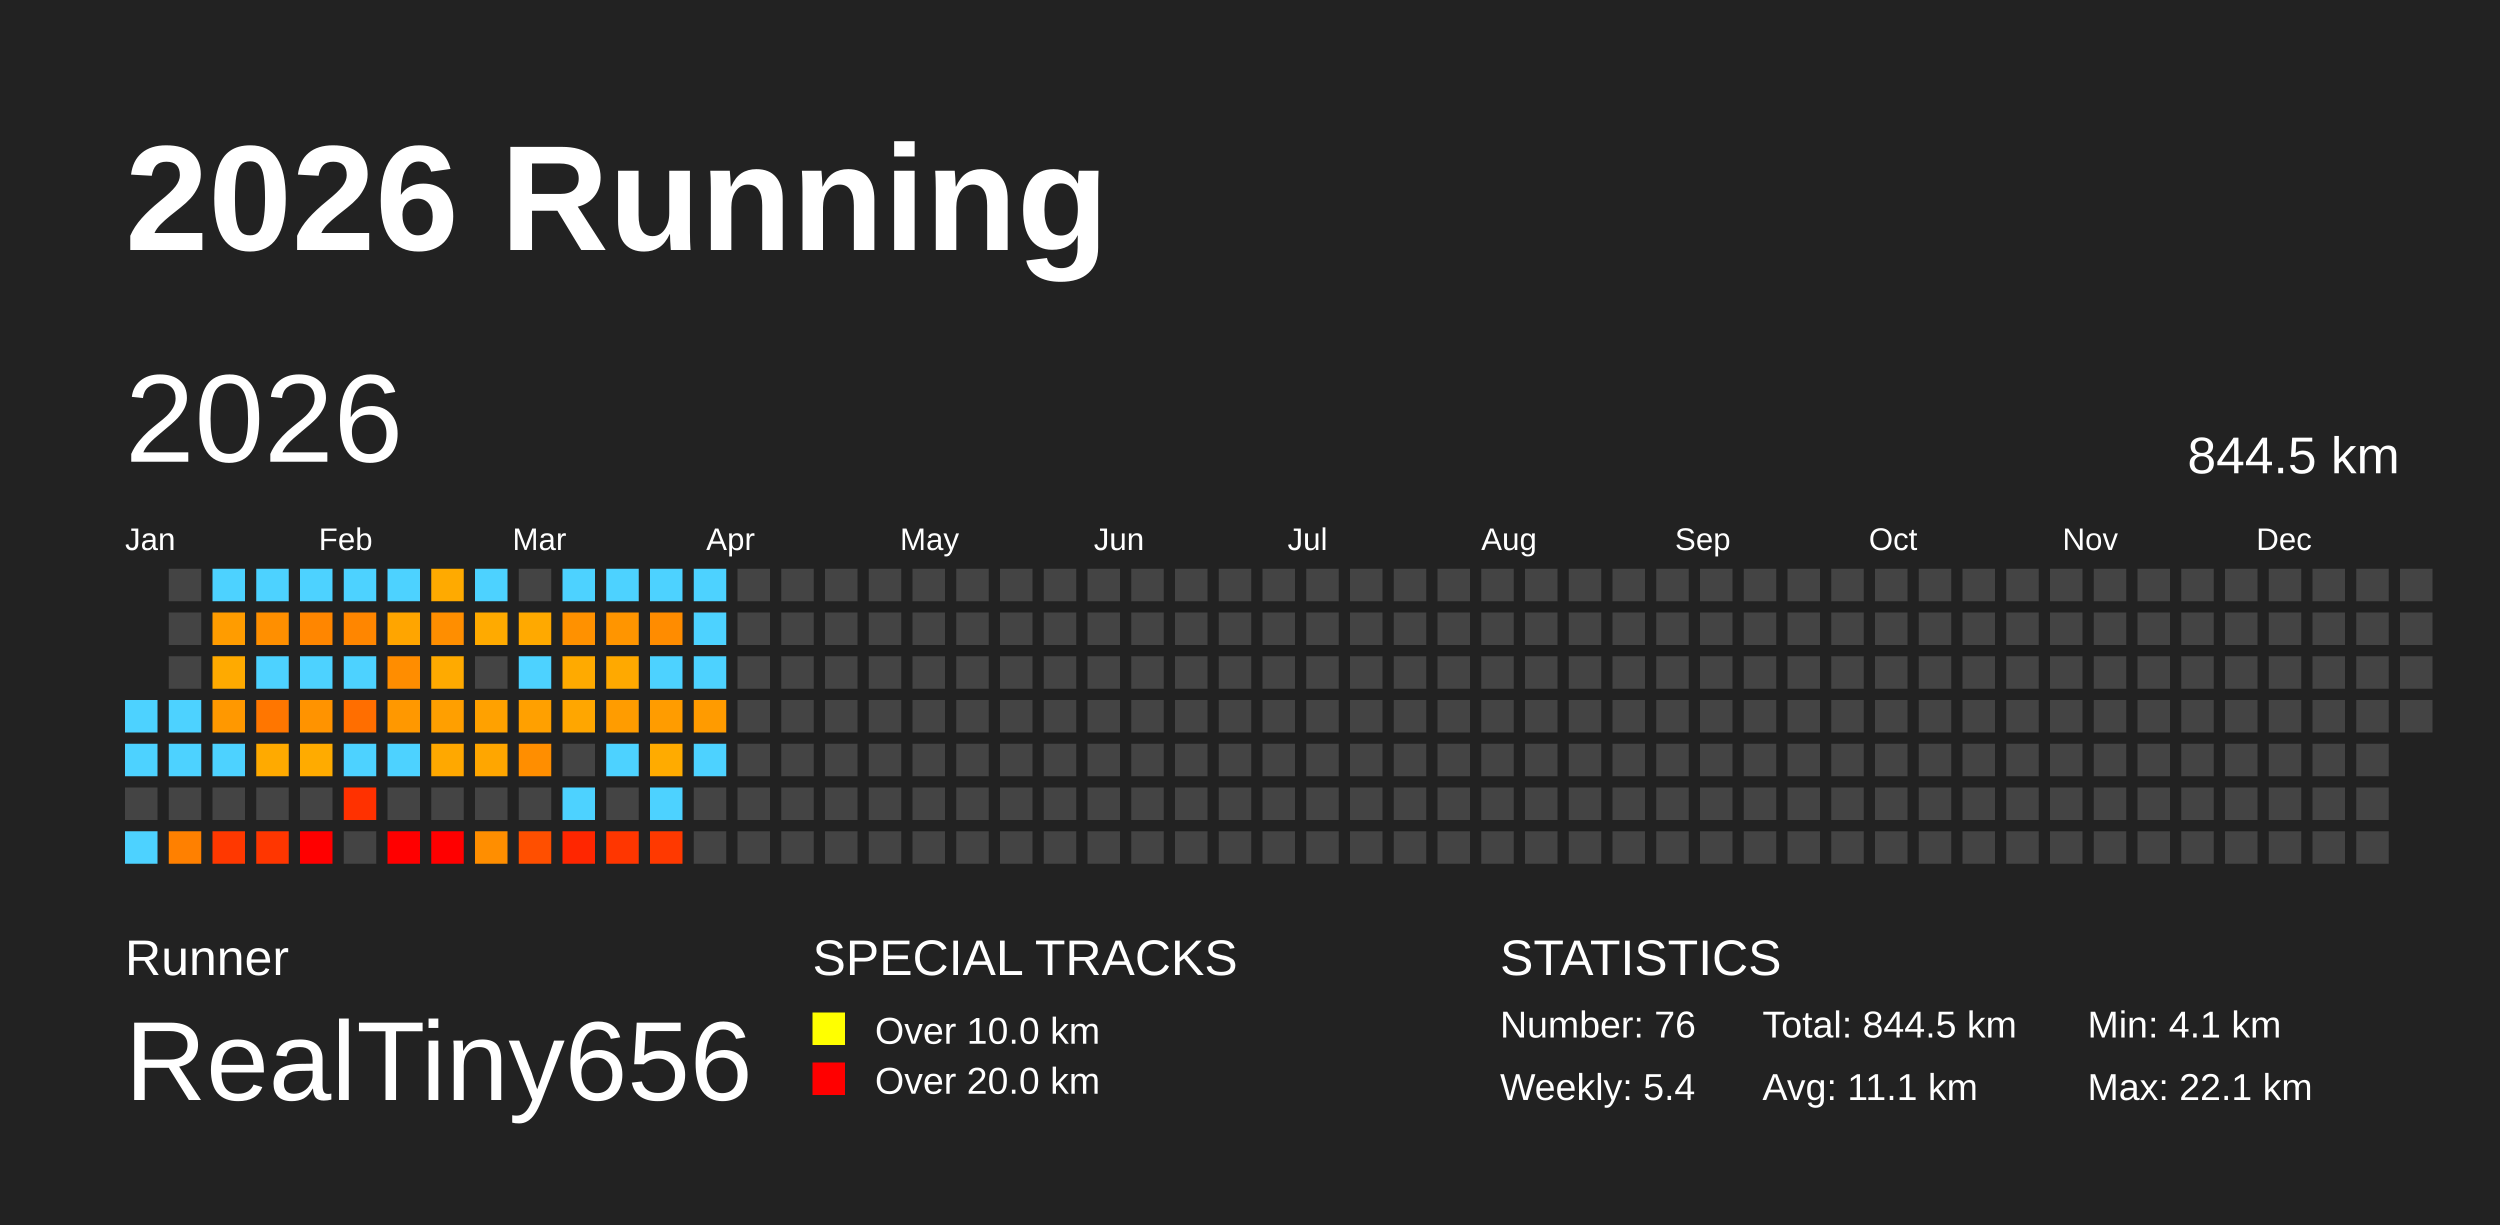
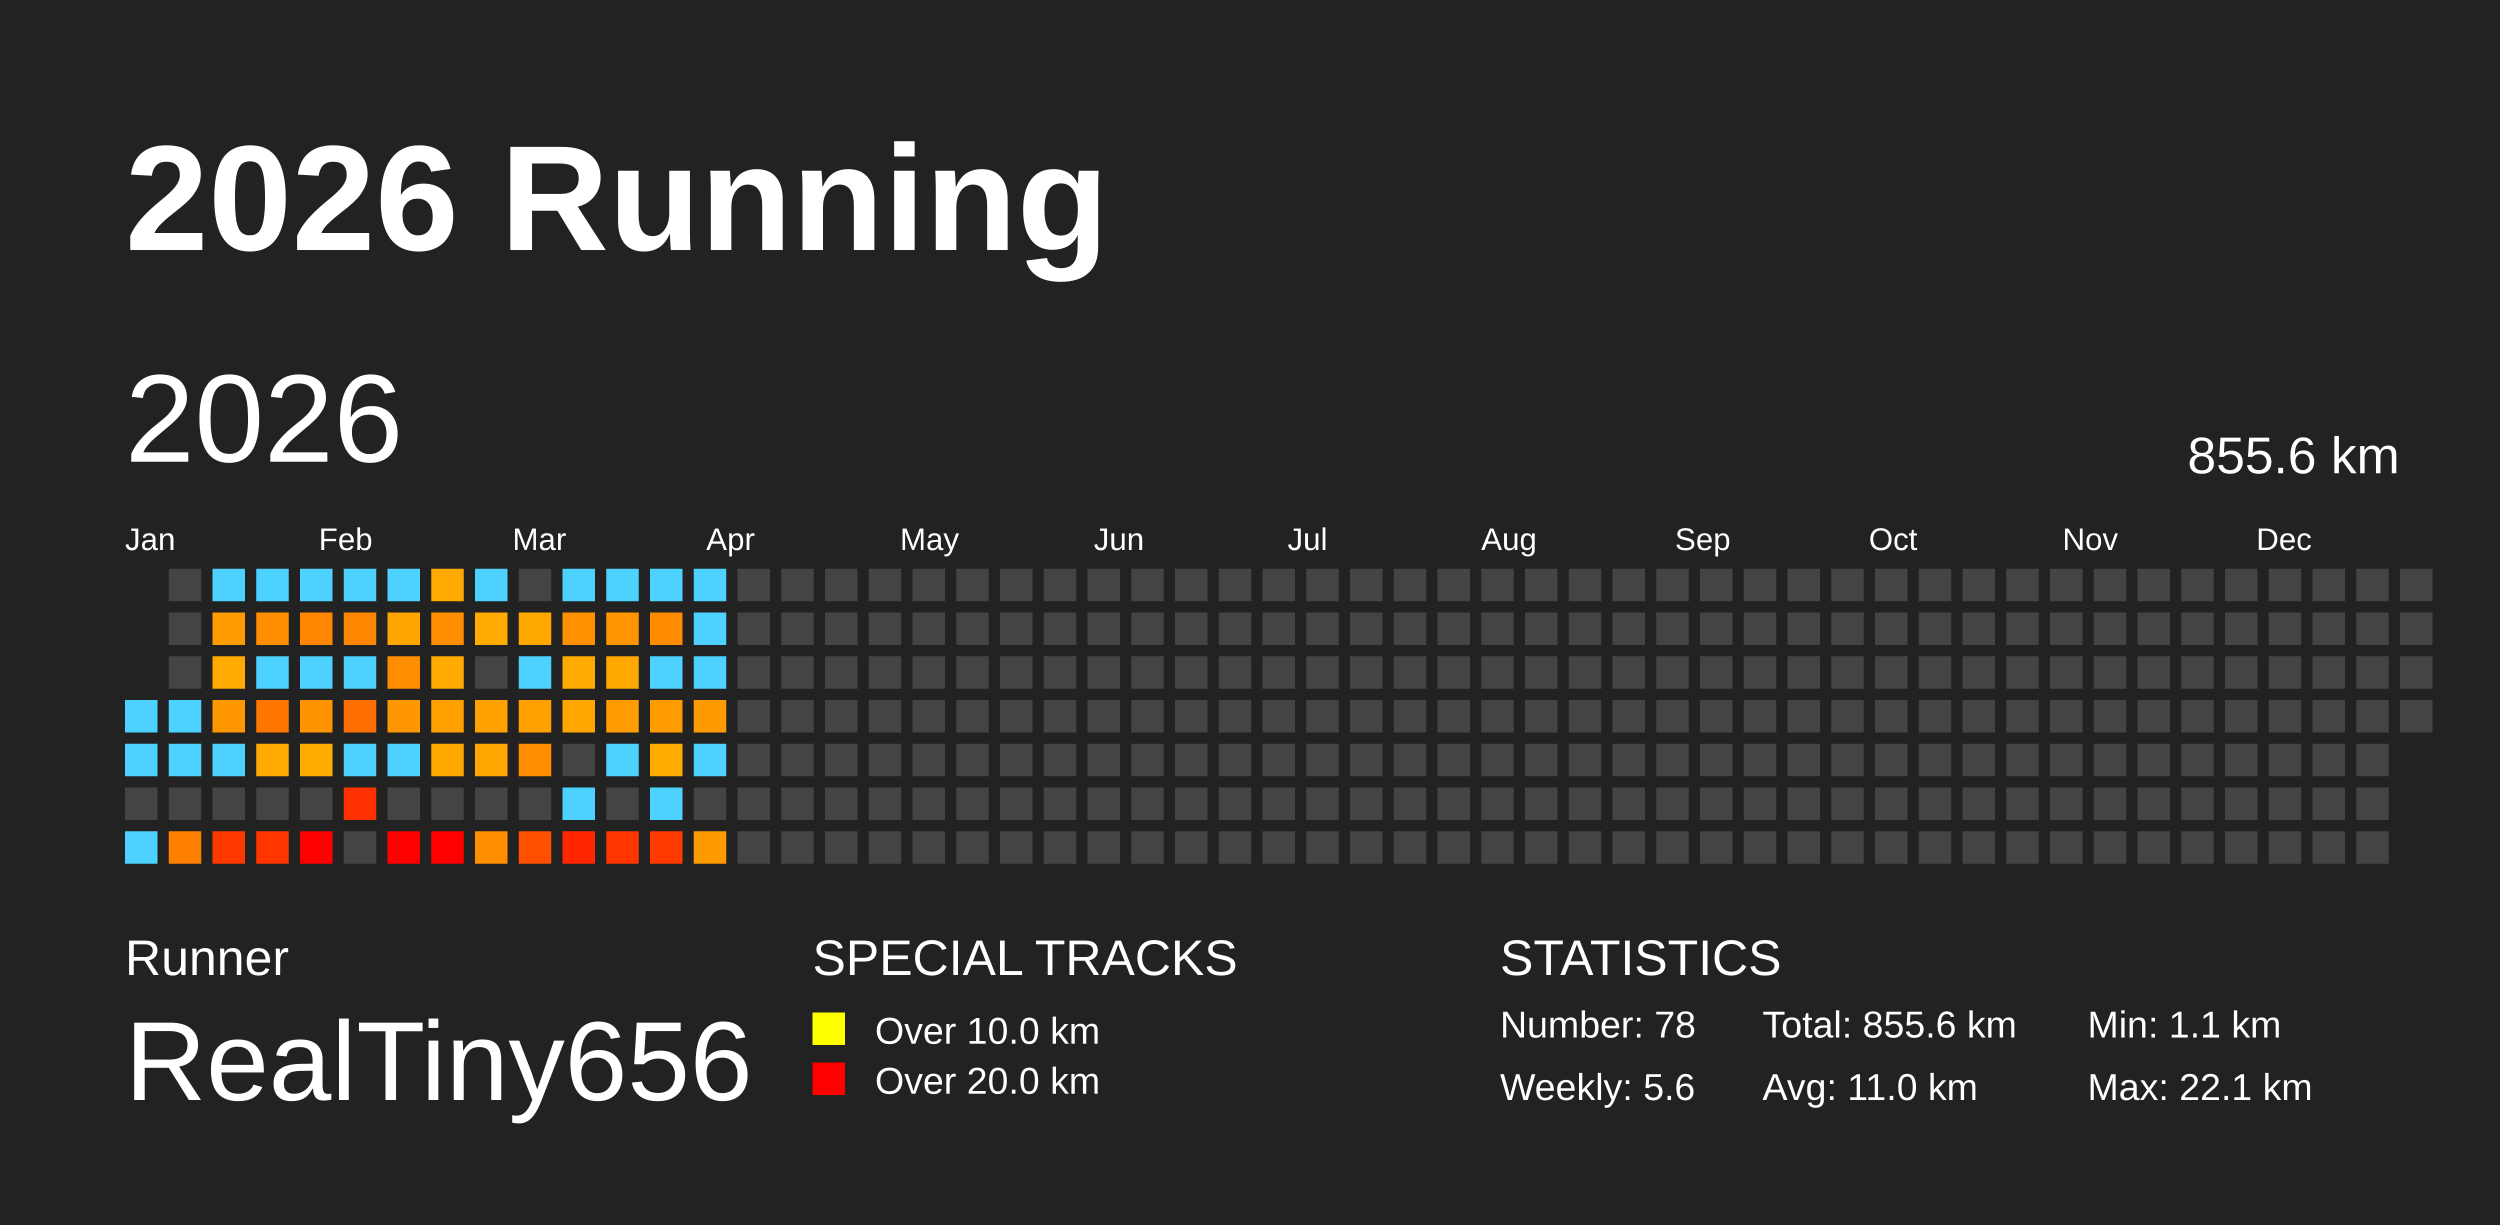
<svg xmlns="http://www.w3.org/2000/svg" baseProfile="full" height="98mm" version="1.1" viewBox="0,0,200,98" width="200mm">
  <defs />
  <rect fill="#222222" height="98" width="200" x="0" y="0" />
  <text fill="#FFFFFF" style="font-size:12px; font-family:Arial; font-weight:bold;" x="10" y="20">2026 Running</text>
  <text fill="#FFFFFF" style="font-size:4px; font-family:Arial" x="10" y="78">Runner</text>
  <text fill="#FFFFFF" style="font-size:9px; font-family:Arial" x="10" y="88">RealTiny656</text>
  <text fill="#FFFFFF" style="font-size:4px; font-family:Arial" x="65" y="78">SPECIAL TRACKS</text>
  <rect fill="yellow" height="2.6" width="2.6" x="65" y="81" />
  <text fill="#FFFFFF" style="font-size:3px; font-family:Arial" x="70" y="83.5">Over 10.0 km</text>
  <rect fill="red" height="2.6" width="2.6" x="65" y="85" />
  <text fill="#FFFFFF" style="font-size:3px; font-family:Arial" x="70" y="87.5">Over 20.0 km</text>
  <text fill="#FFFFFF" style="font-size:4px; font-family:Arial" x="120" y="78">STATISTICS</text>
-   <text fill="#FFFFFF" style="font-size:3px; font-family:Arial" x="120" y="83">Number: 76</text>
-   <text fill="#FFFFFF" style="font-size:3px; font-family:Arial" x="120" y="88">Weekly: 5.4</text>
-   <text fill="#FFFFFF" style="font-size:3px; font-family:Arial" x="141" y="83">Total: 844.5 km</text>
-   <text fill="#FFFFFF" style="font-size:3px; font-family:Arial" x="141" y="88">Avg: 11.1 km</text>
-   <text fill="#FFFFFF" style="font-size:3px; font-family:Arial" x="167" y="83">Min: 4.1 km</text>
+   <text fill="#FFFFFF" style="font-size:3px; font-family:Arial" x="120" y="83">Number: 78</text>
+   <text fill="#FFFFFF" style="font-size:3px; font-family:Arial" x="120" y="88">Weekly: 5.6</text>
+   <text fill="#FFFFFF" style="font-size:3px; font-family:Arial" x="141" y="83">Total: 855.6 km</text>
+   <text fill="#FFFFFF" style="font-size:3px; font-family:Arial" x="141" y="88">Avg: 11.0 km</text>
+   <text fill="#FFFFFF" style="font-size:3px; font-family:Arial" x="167" y="83">Min: 1.1 km</text>
  <text fill="#FFFFFF" style="font-size:3px; font-family:Arial" x="167" y="88">Max: 22.1 km</text>
  <text dominant-baseline="hanging" fill="#FFFFFF" style="font-size:10.0px; font-family:Arial;" x="10" y="30">2026</text>
-   <text dominant-baseline="hanging" fill="#FFFFFF" style="font-size:4.125px; font-family:Arial;" x="175" y="35">844.5 km</text>
+   <text dominant-baseline="hanging" fill="#FFFFFF" style="font-size:4.125px; font-family:Arial;" x="175" y="35">855.6 km</text>
  <text fill="#FFFFFF" style="font-size:2.5px; font-family:Arial" x="10.0" y="44">Jan</text>
  <text fill="#FFFFFF" style="font-size:2.5px; font-family:Arial" x="25.5" y="44">Feb</text>
  <text fill="#FFFFFF" style="font-size:2.5px; font-family:Arial" x="41.0" y="44">Mar</text>
  <text fill="#FFFFFF" style="font-size:2.5px; font-family:Arial" x="56.5" y="44">Apr</text>
  <text fill="#FFFFFF" style="font-size:2.5px; font-family:Arial" x="72.0" y="44">May</text>
  <text fill="#FFFFFF" style="font-size:2.5px; font-family:Arial" x="87.5" y="44">Jun</text>
  <text fill="#FFFFFF" style="font-size:2.5px; font-family:Arial" x="103.0" y="44">Jul</text>
  <text fill="#FFFFFF" style="font-size:2.5px; font-family:Arial" x="118.5" y="44">Aug</text>
  <text fill="#FFFFFF" style="font-size:2.5px; font-family:Arial" x="134.0" y="44">Sep</text>
  <text fill="#FFFFFF" style="font-size:2.5px; font-family:Arial" x="149.5" y="44">Oct</text>
  <text fill="#FFFFFF" style="font-size:2.5px; font-family:Arial" x="165.0" y="44">Nov</text>
  <text fill="#FFFFFF" style="font-size:2.5px; font-family:Arial" x="180.5" y="44">Dec</text>
  <rect fill="#4dd2ff" height="2.6" width="2.6" x="10.0" y="56.0" />
  <rect fill="#4dd2ff" height="2.6" width="2.6" x="10.0" y="59.5" />
  <rect fill="#444444" height="2.6" width="2.6" x="10.0" y="63.0" />
  <rect fill="#4dd2ff" height="2.6" width="2.6" x="10.0" y="66.5" />
  <rect fill="#444444" height="2.6" width="2.6" x="13.5" y="45.5" />
  <rect fill="#444444" height="2.6" width="2.6" x="13.5" y="49.0" />
  <rect fill="#444444" height="2.6" width="2.6" x="13.5" y="52.5" />
  <rect fill="#4dd2ff" height="2.6" width="2.6" x="13.5" y="56.0" />
  <rect fill="#4dd2ff" height="2.6" width="2.6" x="13.5" y="59.5" />
  <rect fill="#444444" height="2.6" width="2.6" x="13.5" y="63.0" />
  <rect fill="#ff8000" height="2.6" width="2.6" x="13.5" y="66.5" />
  <rect fill="#4dd2ff" height="2.6" width="2.6" x="17.0" y="45.5" />
  <rect fill="#ff9c00" height="2.6" width="2.6" x="17.0" y="49.0" />
  <rect fill="#ffaa00" height="2.6" width="2.6" x="17.0" y="52.5" />
  <rect fill="#ff9800" height="2.6" width="2.6" x="17.0" y="56.0" />
  <rect fill="#4dd2ff" height="2.6" width="2.6" x="17.0" y="59.5" />
  <rect fill="#444444" height="2.6" width="2.6" x="17.0" y="63.0" />
  <rect fill="#ff3800" height="2.6" width="2.6" x="17.0" y="66.5" />
  <rect fill="#4dd2ff" height="2.6" width="2.6" x="20.5" y="45.5" />
  <rect fill="#ff8f00" height="2.6" width="2.6" x="20.5" y="49.0" />
  <rect fill="#4dd2ff" height="2.6" width="2.6" x="20.5" y="52.5" />
  <rect fill="#ff7600" height="2.6" width="2.6" x="20.5" y="56.0" />
  <rect fill="#ffaa00" height="2.6" width="2.6" x="20.5" y="59.5" />
  <rect fill="#444444" height="2.6" width="2.6" x="20.5" y="63.0" />
  <rect fill="#ff3600" height="2.6" width="2.6" x="20.5" y="66.5" />
  <rect fill="#4dd2ff" height="2.6" width="2.6" x="24.0" y="45.5" />
  <rect fill="#ff8600" height="2.6" width="2.6" x="24.0" y="49.0" />
  <rect fill="#4dd2ff" height="2.6" width="2.6" x="24.0" y="52.5" />
  <rect fill="#ff9300" height="2.6" width="2.6" x="24.0" y="56.0" />
  <rect fill="#ffab00" height="2.6" width="2.6" x="24.0" y="59.5" />
  <rect fill="#444444" height="2.6" width="2.6" x="24.0" y="63.0" />
  <rect fill="red" height="2.6" width="2.6" x="24.0" y="66.5" />
  <rect fill="#4dd2ff" height="2.6" width="2.6" x="27.5" y="45.5" />
  <rect fill="#ff8600" height="2.6" width="2.6" x="27.5" y="49.0" />
  <rect fill="#4dd2ff" height="2.6" width="2.6" x="27.5" y="52.5" />
  <rect fill="#ff6e00" height="2.6" width="2.6" x="27.5" y="56.0" />
  <rect fill="#4dd2ff" height="2.6" width="2.6" x="27.5" y="59.5" />
  <rect fill="#ff3100" height="2.6" width="2.6" x="27.5" y="63.0" />
  <rect fill="#444444" height="2.6" width="2.6" x="27.5" y="66.5" />
  <rect fill="#4dd2ff" height="2.6" width="2.6" x="31.0" y="45.5" />
  <rect fill="#ffa500" height="2.6" width="2.6" x="31.0" y="49.0" />
  <rect fill="#ff8d00" height="2.6" width="2.6" x="31.0" y="52.5" />
  <rect fill="#ff9800" height="2.6" width="2.6" x="31.0" y="56.0" />
  <rect fill="#4dd2ff" height="2.6" width="2.6" x="31.0" y="59.5" />
  <rect fill="#444444" height="2.6" width="2.6" x="31.0" y="63.0" />
  <rect fill="red" height="2.6" width="2.6" x="31.0" y="66.5" />
  <rect fill="#ffaa00" height="2.6" width="2.6" x="34.5" y="45.5" />
  <rect fill="#ff8e00" height="2.6" width="2.6" x="34.5" y="49.0" />
  <rect fill="#ffaa00" height="2.6" width="2.6" x="34.5" y="52.5" />
  <rect fill="#ff9f00" height="2.6" width="2.6" x="34.5" y="56.0" />
  <rect fill="#ffa800" height="2.6" width="2.6" x="34.5" y="59.5" />
  <rect fill="#444444" height="2.6" width="2.6" x="34.5" y="63.0" />
  <rect fill="red" height="2.6" width="2.6" x="34.5" y="66.5" />
  <rect fill="#4dd2ff" height="2.6" width="2.6" x="38.0" y="45.5" />
  <rect fill="#ffaa00" height="2.6" width="2.6" x="38.0" y="49.0" />
  <rect fill="#444444" height="2.6" width="2.6" x="38.0" y="52.5" />
  <rect fill="#ffa100" height="2.6" width="2.6" x="38.0" y="56.0" />
  <rect fill="#ffa600" height="2.6" width="2.6" x="38.0" y="59.5" />
  <rect fill="#444444" height="2.6" width="2.6" x="38.0" y="63.0" />
  <rect fill="#ff8e00" height="2.6" width="2.6" x="38.0" y="66.5" />
  <rect fill="#444444" height="2.6" width="2.6" x="41.5" y="45.5" />
  <rect fill="#ffa900" height="2.6" width="2.6" x="41.5" y="49.0" />
  <rect fill="#4dd2ff" height="2.6" width="2.6" x="41.5" y="52.5" />
  <rect fill="#ffa000" height="2.6" width="2.6" x="41.5" y="56.0" />
  <rect fill="#ff8e00" height="2.6" width="2.6" x="41.5" y="59.5" />
  <rect fill="#444444" height="2.6" width="2.6" x="41.5" y="63.0" />
  <rect fill="#ff4f00" height="2.6" width="2.6" x="41.5" y="66.5" />
  <rect fill="#4dd2ff" height="2.6" width="2.6" x="45.0" y="45.5" />
  <rect fill="#ff9100" height="2.6" width="2.6" x="45.0" y="49.0" />
  <rect fill="#ffaa00" height="2.6" width="2.6" x="45.0" y="52.5" />
  <rect fill="#ffa600" height="2.6" width="2.6" x="45.0" y="56.0" />
  <rect fill="#444444" height="2.6" width="2.6" x="45.0" y="59.5" />
  <rect fill="#4dd2ff" height="2.6" width="2.6" x="45.0" y="63.0" />
  <rect fill="#ff2600" height="2.6" width="2.6" x="45.0" y="66.5" />
  <rect fill="#4dd2ff" height="2.6" width="2.6" x="48.5" y="45.5" />
  <rect fill="#ff9500" height="2.6" width="2.6" x="48.5" y="49.0" />
  <rect fill="#ffa900" height="2.6" width="2.6" x="48.5" y="52.5" />
  <rect fill="#ff9c00" height="2.6" width="2.6" x="48.5" y="56.0" />
  <rect fill="#4dd2ff" height="2.6" width="2.6" x="48.5" y="59.5" />
  <rect fill="#444444" height="2.6" width="2.6" x="48.5" y="63.0" />
  <rect fill="#ff3600" height="2.6" width="2.6" x="48.5" y="66.5" />
  <rect fill="#4dd2ff" height="2.6" width="2.6" x="52.0" y="45.5" />
  <rect fill="#ff8c00" height="2.6" width="2.6" x="52.0" y="49.0" />
  <rect fill="#4dd2ff" height="2.6" width="2.6" x="52.0" y="52.5" />
  <rect fill="#ff9c00" height="2.6" width="2.6" x="52.0" y="56.0" />
  <rect fill="#ffab00" height="2.6" width="2.6" x="52.0" y="59.5" />
  <rect fill="#4dd2ff" height="2.6" width="2.6" x="52.0" y="63.0" />
  <rect fill="#ff3900" height="2.6" width="2.6" x="52.0" y="66.5" />
  <rect fill="#4dd2ff" height="2.6" width="2.6" x="55.5" y="45.5" />
  <rect fill="#4dd2ff" height="2.6" width="2.6" x="55.5" y="49.0" />
  <rect fill="#4dd2ff" height="2.6" width="2.6" x="55.5" y="52.5" />
  <rect fill="#ff9b00" height="2.6" width="2.6" x="55.5" y="56.0" />
  <rect fill="#4dd2ff" height="2.6" width="2.6" x="55.5" y="59.5" />
  <rect fill="#444444" height="2.6" width="2.6" x="55.5" y="63.0" />
-   <rect fill="#444444" height="2.6" width="2.6" x="55.5" y="66.5" />
+   <rect fill="#ff9b00" height="2.6" width="2.6" x="55.5" y="66.5" />
  <rect fill="#444444" height="2.6" width="2.6" x="59.0" y="45.5" />
  <rect fill="#444444" height="2.6" width="2.6" x="59.0" y="49.0" />
  <rect fill="#444444" height="2.6" width="2.6" x="59.0" y="52.5" />
  <rect fill="#444444" height="2.6" width="2.6" x="59.0" y="56.0" />
  <rect fill="#444444" height="2.6" width="2.6" x="59.0" y="59.5" />
  <rect fill="#444444" height="2.6" width="2.6" x="59.0" y="63.0" />
  <rect fill="#444444" height="2.6" width="2.6" x="59.0" y="66.5" />
  <rect fill="#444444" height="2.6" width="2.6" x="62.5" y="45.5" />
  <rect fill="#444444" height="2.6" width="2.6" x="62.5" y="49.0" />
  <rect fill="#444444" height="2.6" width="2.6" x="62.5" y="52.5" />
  <rect fill="#444444" height="2.6" width="2.6" x="62.5" y="56.0" />
  <rect fill="#444444" height="2.6" width="2.6" x="62.5" y="59.5" />
  <rect fill="#444444" height="2.6" width="2.6" x="62.5" y="63.0" />
  <rect fill="#444444" height="2.6" width="2.6" x="62.5" y="66.5" />
  <rect fill="#444444" height="2.6" width="2.6" x="66.0" y="45.5" />
  <rect fill="#444444" height="2.6" width="2.6" x="66.0" y="49.0" />
  <rect fill="#444444" height="2.6" width="2.6" x="66.0" y="52.5" />
  <rect fill="#444444" height="2.6" width="2.6" x="66.0" y="56.0" />
  <rect fill="#444444" height="2.6" width="2.6" x="66.0" y="59.5" />
  <rect fill="#444444" height="2.6" width="2.6" x="66.0" y="63.0" />
  <rect fill="#444444" height="2.6" width="2.6" x="66.0" y="66.5" />
  <rect fill="#444444" height="2.6" width="2.6" x="69.5" y="45.5" />
  <rect fill="#444444" height="2.6" width="2.6" x="69.5" y="49.0" />
  <rect fill="#444444" height="2.6" width="2.6" x="69.5" y="52.5" />
  <rect fill="#444444" height="2.6" width="2.6" x="69.5" y="56.0" />
  <rect fill="#444444" height="2.6" width="2.6" x="69.5" y="59.5" />
  <rect fill="#444444" height="2.6" width="2.6" x="69.5" y="63.0" />
  <rect fill="#444444" height="2.6" width="2.6" x="69.5" y="66.5" />
  <rect fill="#444444" height="2.6" width="2.6" x="73.0" y="45.5" />
  <rect fill="#444444" height="2.6" width="2.6" x="73.0" y="49.0" />
  <rect fill="#444444" height="2.6" width="2.6" x="73.0" y="52.5" />
  <rect fill="#444444" height="2.6" width="2.6" x="73.0" y="56.0" />
  <rect fill="#444444" height="2.6" width="2.6" x="73.0" y="59.5" />
  <rect fill="#444444" height="2.6" width="2.6" x="73.0" y="63.0" />
  <rect fill="#444444" height="2.6" width="2.6" x="73.0" y="66.5" />
  <rect fill="#444444" height="2.6" width="2.6" x="76.5" y="45.5" />
  <rect fill="#444444" height="2.6" width="2.6" x="76.5" y="49.0" />
  <rect fill="#444444" height="2.6" width="2.6" x="76.5" y="52.5" />
  <rect fill="#444444" height="2.6" width="2.6" x="76.5" y="56.0" />
  <rect fill="#444444" height="2.6" width="2.6" x="76.5" y="59.5" />
  <rect fill="#444444" height="2.6" width="2.6" x="76.5" y="63.0" />
  <rect fill="#444444" height="2.6" width="2.6" x="76.5" y="66.5" />
  <rect fill="#444444" height="2.6" width="2.6" x="80.0" y="45.5" />
  <rect fill="#444444" height="2.6" width="2.6" x="80.0" y="49.0" />
  <rect fill="#444444" height="2.6" width="2.6" x="80.0" y="52.5" />
  <rect fill="#444444" height="2.6" width="2.6" x="80.0" y="56.0" />
  <rect fill="#444444" height="2.6" width="2.6" x="80.0" y="59.5" />
  <rect fill="#444444" height="2.6" width="2.6" x="80.0" y="63.0" />
  <rect fill="#444444" height="2.6" width="2.6" x="80.0" y="66.5" />
  <rect fill="#444444" height="2.6" width="2.6" x="83.5" y="45.5" />
  <rect fill="#444444" height="2.6" width="2.6" x="83.5" y="49.0" />
  <rect fill="#444444" height="2.6" width="2.6" x="83.5" y="52.5" />
  <rect fill="#444444" height="2.6" width="2.6" x="83.5" y="56.0" />
  <rect fill="#444444" height="2.6" width="2.6" x="83.5" y="59.5" />
  <rect fill="#444444" height="2.6" width="2.6" x="83.5" y="63.0" />
  <rect fill="#444444" height="2.6" width="2.6" x="83.5" y="66.5" />
  <rect fill="#444444" height="2.6" width="2.6" x="87.0" y="45.5" />
  <rect fill="#444444" height="2.6" width="2.6" x="87.0" y="49.0" />
  <rect fill="#444444" height="2.6" width="2.6" x="87.0" y="52.5" />
  <rect fill="#444444" height="2.6" width="2.6" x="87.0" y="56.0" />
  <rect fill="#444444" height="2.6" width="2.6" x="87.0" y="59.5" />
  <rect fill="#444444" height="2.6" width="2.6" x="87.0" y="63.0" />
  <rect fill="#444444" height="2.6" width="2.6" x="87.0" y="66.5" />
  <rect fill="#444444" height="2.6" width="2.6" x="90.5" y="45.5" />
  <rect fill="#444444" height="2.6" width="2.6" x="90.5" y="49.0" />
  <rect fill="#444444" height="2.6" width="2.6" x="90.5" y="52.5" />
  <rect fill="#444444" height="2.6" width="2.6" x="90.5" y="56.0" />
  <rect fill="#444444" height="2.6" width="2.6" x="90.5" y="59.5" />
  <rect fill="#444444" height="2.6" width="2.6" x="90.5" y="63.0" />
  <rect fill="#444444" height="2.6" width="2.6" x="90.5" y="66.5" />
  <rect fill="#444444" height="2.6" width="2.6" x="94.0" y="45.5" />
  <rect fill="#444444" height="2.6" width="2.6" x="94.0" y="49.0" />
  <rect fill="#444444" height="2.6" width="2.6" x="94.0" y="52.5" />
  <rect fill="#444444" height="2.6" width="2.6" x="94.0" y="56.0" />
  <rect fill="#444444" height="2.6" width="2.6" x="94.0" y="59.5" />
  <rect fill="#444444" height="2.6" width="2.6" x="94.0" y="63.0" />
  <rect fill="#444444" height="2.6" width="2.6" x="94.0" y="66.5" />
  <rect fill="#444444" height="2.6" width="2.6" x="97.5" y="45.5" />
  <rect fill="#444444" height="2.6" width="2.6" x="97.5" y="49.0" />
  <rect fill="#444444" height="2.6" width="2.6" x="97.5" y="52.5" />
  <rect fill="#444444" height="2.6" width="2.6" x="97.5" y="56.0" />
  <rect fill="#444444" height="2.6" width="2.6" x="97.5" y="59.5" />
  <rect fill="#444444" height="2.6" width="2.6" x="97.5" y="63.0" />
  <rect fill="#444444" height="2.6" width="2.6" x="97.5" y="66.5" />
  <rect fill="#444444" height="2.6" width="2.6" x="101.0" y="45.5" />
  <rect fill="#444444" height="2.6" width="2.6" x="101.0" y="49.0" />
  <rect fill="#444444" height="2.6" width="2.6" x="101.0" y="52.5" />
  <rect fill="#444444" height="2.6" width="2.6" x="101.0" y="56.0" />
  <rect fill="#444444" height="2.6" width="2.6" x="101.0" y="59.5" />
  <rect fill="#444444" height="2.6" width="2.6" x="101.0" y="63.0" />
  <rect fill="#444444" height="2.6" width="2.6" x="101.0" y="66.5" />
  <rect fill="#444444" height="2.6" width="2.6" x="104.5" y="45.5" />
  <rect fill="#444444" height="2.6" width="2.6" x="104.5" y="49.0" />
  <rect fill="#444444" height="2.6" width="2.6" x="104.5" y="52.5" />
  <rect fill="#444444" height="2.6" width="2.6" x="104.5" y="56.0" />
  <rect fill="#444444" height="2.6" width="2.6" x="104.5" y="59.5" />
  <rect fill="#444444" height="2.6" width="2.6" x="104.5" y="63.0" />
  <rect fill="#444444" height="2.6" width="2.6" x="104.5" y="66.5" />
  <rect fill="#444444" height="2.6" width="2.6" x="108.0" y="45.5" />
  <rect fill="#444444" height="2.6" width="2.6" x="108.0" y="49.0" />
  <rect fill="#444444" height="2.6" width="2.6" x="108.0" y="52.5" />
  <rect fill="#444444" height="2.6" width="2.6" x="108.0" y="56.0" />
  <rect fill="#444444" height="2.6" width="2.6" x="108.0" y="59.5" />
  <rect fill="#444444" height="2.6" width="2.6" x="108.0" y="63.0" />
  <rect fill="#444444" height="2.6" width="2.6" x="108.0" y="66.5" />
  <rect fill="#444444" height="2.6" width="2.6" x="111.5" y="45.5" />
  <rect fill="#444444" height="2.6" width="2.6" x="111.5" y="49.0" />
  <rect fill="#444444" height="2.6" width="2.6" x="111.5" y="52.5" />
  <rect fill="#444444" height="2.6" width="2.6" x="111.5" y="56.0" />
  <rect fill="#444444" height="2.6" width="2.6" x="111.5" y="59.5" />
  <rect fill="#444444" height="2.6" width="2.6" x="111.5" y="63.0" />
  <rect fill="#444444" height="2.6" width="2.6" x="111.5" y="66.5" />
  <rect fill="#444444" height="2.6" width="2.6" x="115.0" y="45.5" />
  <rect fill="#444444" height="2.6" width="2.6" x="115.0" y="49.0" />
  <rect fill="#444444" height="2.6" width="2.6" x="115.0" y="52.5" />
  <rect fill="#444444" height="2.6" width="2.6" x="115.0" y="56.0" />
  <rect fill="#444444" height="2.6" width="2.6" x="115.0" y="59.5" />
  <rect fill="#444444" height="2.6" width="2.6" x="115.0" y="63.0" />
  <rect fill="#444444" height="2.6" width="2.6" x="115.0" y="66.5" />
  <rect fill="#444444" height="2.6" width="2.6" x="118.5" y="45.5" />
  <rect fill="#444444" height="2.6" width="2.6" x="118.5" y="49.0" />
  <rect fill="#444444" height="2.6" width="2.6" x="118.5" y="52.5" />
  <rect fill="#444444" height="2.6" width="2.6" x="118.5" y="56.0" />
  <rect fill="#444444" height="2.6" width="2.6" x="118.5" y="59.5" />
  <rect fill="#444444" height="2.6" width="2.6" x="118.5" y="63.0" />
  <rect fill="#444444" height="2.6" width="2.6" x="118.5" y="66.5" />
  <rect fill="#444444" height="2.6" width="2.6" x="122.0" y="45.5" />
  <rect fill="#444444" height="2.6" width="2.6" x="122.0" y="49.0" />
  <rect fill="#444444" height="2.6" width="2.6" x="122.0" y="52.5" />
  <rect fill="#444444" height="2.6" width="2.6" x="122.0" y="56.0" />
  <rect fill="#444444" height="2.6" width="2.6" x="122.0" y="59.5" />
  <rect fill="#444444" height="2.6" width="2.6" x="122.0" y="63.0" />
  <rect fill="#444444" height="2.6" width="2.6" x="122.0" y="66.5" />
  <rect fill="#444444" height="2.6" width="2.6" x="125.5" y="45.5" />
  <rect fill="#444444" height="2.6" width="2.6" x="125.5" y="49.0" />
  <rect fill="#444444" height="2.6" width="2.6" x="125.5" y="52.5" />
  <rect fill="#444444" height="2.6" width="2.6" x="125.5" y="56.0" />
  <rect fill="#444444" height="2.6" width="2.6" x="125.5" y="59.5" />
  <rect fill="#444444" height="2.6" width="2.6" x="125.5" y="63.0" />
  <rect fill="#444444" height="2.6" width="2.6" x="125.5" y="66.5" />
  <rect fill="#444444" height="2.6" width="2.6" x="129.0" y="45.5" />
  <rect fill="#444444" height="2.6" width="2.6" x="129.0" y="49.0" />
  <rect fill="#444444" height="2.6" width="2.6" x="129.0" y="52.5" />
  <rect fill="#444444" height="2.6" width="2.6" x="129.0" y="56.0" />
  <rect fill="#444444" height="2.6" width="2.6" x="129.0" y="59.5" />
  <rect fill="#444444" height="2.6" width="2.6" x="129.0" y="63.0" />
  <rect fill="#444444" height="2.6" width="2.6" x="129.0" y="66.5" />
  <rect fill="#444444" height="2.6" width="2.6" x="132.5" y="45.5" />
  <rect fill="#444444" height="2.6" width="2.6" x="132.5" y="49.0" />
  <rect fill="#444444" height="2.6" width="2.6" x="132.5" y="52.5" />
  <rect fill="#444444" height="2.6" width="2.6" x="132.5" y="56.0" />
  <rect fill="#444444" height="2.6" width="2.6" x="132.5" y="59.5" />
  <rect fill="#444444" height="2.6" width="2.6" x="132.5" y="63.0" />
  <rect fill="#444444" height="2.6" width="2.6" x="132.5" y="66.5" />
  <rect fill="#444444" height="2.6" width="2.6" x="136.0" y="45.5" />
  <rect fill="#444444" height="2.6" width="2.6" x="136.0" y="49.0" />
  <rect fill="#444444" height="2.6" width="2.6" x="136.0" y="52.5" />
  <rect fill="#444444" height="2.6" width="2.6" x="136.0" y="56.0" />
  <rect fill="#444444" height="2.6" width="2.6" x="136.0" y="59.5" />
  <rect fill="#444444" height="2.6" width="2.6" x="136.0" y="63.0" />
  <rect fill="#444444" height="2.6" width="2.6" x="136.0" y="66.5" />
  <rect fill="#444444" height="2.6" width="2.6" x="139.5" y="45.5" />
  <rect fill="#444444" height="2.6" width="2.6" x="139.5" y="49.0" />
  <rect fill="#444444" height="2.6" width="2.6" x="139.5" y="52.5" />
  <rect fill="#444444" height="2.6" width="2.6" x="139.5" y="56.0" />
  <rect fill="#444444" height="2.6" width="2.6" x="139.5" y="59.5" />
  <rect fill="#444444" height="2.6" width="2.6" x="139.5" y="63.0" />
  <rect fill="#444444" height="2.6" width="2.6" x="139.5" y="66.5" />
  <rect fill="#444444" height="2.6" width="2.6" x="143.0" y="45.5" />
  <rect fill="#444444" height="2.6" width="2.6" x="143.0" y="49.0" />
  <rect fill="#444444" height="2.6" width="2.6" x="143.0" y="52.5" />
  <rect fill="#444444" height="2.6" width="2.6" x="143.0" y="56.0" />
  <rect fill="#444444" height="2.6" width="2.6" x="143.0" y="59.5" />
  <rect fill="#444444" height="2.6" width="2.6" x="143.0" y="63.0" />
  <rect fill="#444444" height="2.6" width="2.6" x="143.0" y="66.5" />
  <rect fill="#444444" height="2.6" width="2.6" x="146.5" y="45.5" />
  <rect fill="#444444" height="2.6" width="2.6" x="146.5" y="49.0" />
  <rect fill="#444444" height="2.6" width="2.6" x="146.5" y="52.5" />
  <rect fill="#444444" height="2.6" width="2.6" x="146.5" y="56.0" />
  <rect fill="#444444" height="2.6" width="2.6" x="146.5" y="59.5" />
  <rect fill="#444444" height="2.6" width="2.6" x="146.5" y="63.0" />
  <rect fill="#444444" height="2.6" width="2.6" x="146.5" y="66.5" />
  <rect fill="#444444" height="2.6" width="2.6" x="150.0" y="45.5" />
  <rect fill="#444444" height="2.6" width="2.6" x="150.0" y="49.0" />
  <rect fill="#444444" height="2.6" width="2.6" x="150.0" y="52.5" />
  <rect fill="#444444" height="2.6" width="2.6" x="150.0" y="56.0" />
  <rect fill="#444444" height="2.6" width="2.6" x="150.0" y="59.5" />
  <rect fill="#444444" height="2.6" width="2.6" x="150.0" y="63.0" />
  <rect fill="#444444" height="2.6" width="2.6" x="150.0" y="66.5" />
  <rect fill="#444444" height="2.6" width="2.6" x="153.5" y="45.5" />
  <rect fill="#444444" height="2.6" width="2.6" x="153.5" y="49.0" />
  <rect fill="#444444" height="2.6" width="2.6" x="153.5" y="52.5" />
  <rect fill="#444444" height="2.6" width="2.6" x="153.5" y="56.0" />
  <rect fill="#444444" height="2.6" width="2.6" x="153.5" y="59.5" />
  <rect fill="#444444" height="2.6" width="2.6" x="153.5" y="63.0" />
  <rect fill="#444444" height="2.6" width="2.6" x="153.5" y="66.5" />
  <rect fill="#444444" height="2.6" width="2.6" x="157.0" y="45.5" />
  <rect fill="#444444" height="2.6" width="2.6" x="157.0" y="49.0" />
  <rect fill="#444444" height="2.6" width="2.6" x="157.0" y="52.5" />
  <rect fill="#444444" height="2.6" width="2.6" x="157.0" y="56.0" />
  <rect fill="#444444" height="2.6" width="2.6" x="157.0" y="59.5" />
  <rect fill="#444444" height="2.6" width="2.6" x="157.0" y="63.0" />
  <rect fill="#444444" height="2.6" width="2.6" x="157.0" y="66.5" />
  <rect fill="#444444" height="2.6" width="2.6" x="160.5" y="45.5" />
  <rect fill="#444444" height="2.6" width="2.6" x="160.5" y="49.0" />
  <rect fill="#444444" height="2.6" width="2.6" x="160.5" y="52.5" />
  <rect fill="#444444" height="2.6" width="2.6" x="160.5" y="56.0" />
  <rect fill="#444444" height="2.6" width="2.6" x="160.5" y="59.5" />
  <rect fill="#444444" height="2.6" width="2.6" x="160.5" y="63.0" />
  <rect fill="#444444" height="2.6" width="2.6" x="160.5" y="66.5" />
  <rect fill="#444444" height="2.6" width="2.6" x="164.0" y="45.5" />
  <rect fill="#444444" height="2.6" width="2.6" x="164.0" y="49.0" />
  <rect fill="#444444" height="2.6" width="2.6" x="164.0" y="52.5" />
  <rect fill="#444444" height="2.6" width="2.6" x="164.0" y="56.0" />
  <rect fill="#444444" height="2.6" width="2.6" x="164.0" y="59.5" />
  <rect fill="#444444" height="2.6" width="2.6" x="164.0" y="63.0" />
  <rect fill="#444444" height="2.6" width="2.6" x="164.0" y="66.5" />
  <rect fill="#444444" height="2.6" width="2.6" x="167.5" y="45.5" />
  <rect fill="#444444" height="2.6" width="2.6" x="167.5" y="49.0" />
  <rect fill="#444444" height="2.6" width="2.6" x="167.5" y="52.5" />
  <rect fill="#444444" height="2.6" width="2.6" x="167.5" y="56.0" />
  <rect fill="#444444" height="2.6" width="2.6" x="167.5" y="59.5" />
  <rect fill="#444444" height="2.6" width="2.6" x="167.5" y="63.0" />
  <rect fill="#444444" height="2.6" width="2.6" x="167.5" y="66.5" />
  <rect fill="#444444" height="2.6" width="2.6" x="171.0" y="45.5" />
  <rect fill="#444444" height="2.6" width="2.6" x="171.0" y="49.0" />
  <rect fill="#444444" height="2.6" width="2.6" x="171.0" y="52.5" />
  <rect fill="#444444" height="2.6" width="2.6" x="171.0" y="56.0" />
  <rect fill="#444444" height="2.6" width="2.6" x="171.0" y="59.5" />
  <rect fill="#444444" height="2.6" width="2.6" x="171.0" y="63.0" />
  <rect fill="#444444" height="2.6" width="2.6" x="171.0" y="66.5" />
  <rect fill="#444444" height="2.6" width="2.6" x="174.5" y="45.5" />
  <rect fill="#444444" height="2.6" width="2.6" x="174.5" y="49.0" />
  <rect fill="#444444" height="2.6" width="2.6" x="174.5" y="52.5" />
  <rect fill="#444444" height="2.6" width="2.6" x="174.5" y="56.0" />
  <rect fill="#444444" height="2.6" width="2.6" x="174.5" y="59.5" />
  <rect fill="#444444" height="2.6" width="2.6" x="174.5" y="63.0" />
  <rect fill="#444444" height="2.6" width="2.6" x="174.5" y="66.5" />
  <rect fill="#444444" height="2.6" width="2.6" x="178.0" y="45.5" />
  <rect fill="#444444" height="2.6" width="2.6" x="178.0" y="49.0" />
  <rect fill="#444444" height="2.6" width="2.6" x="178.0" y="52.5" />
  <rect fill="#444444" height="2.6" width="2.6" x="178.0" y="56.0" />
  <rect fill="#444444" height="2.6" width="2.6" x="178.0" y="59.5" />
  <rect fill="#444444" height="2.6" width="2.6" x="178.0" y="63.0" />
  <rect fill="#444444" height="2.6" width="2.6" x="178.0" y="66.5" />
  <rect fill="#444444" height="2.6" width="2.6" x="181.5" y="45.5" />
  <rect fill="#444444" height="2.6" width="2.6" x="181.5" y="49.0" />
  <rect fill="#444444" height="2.6" width="2.6" x="181.5" y="52.5" />
  <rect fill="#444444" height="2.6" width="2.6" x="181.5" y="56.0" />
  <rect fill="#444444" height="2.6" width="2.6" x="181.5" y="59.5" />
  <rect fill="#444444" height="2.6" width="2.6" x="181.5" y="63.0" />
  <rect fill="#444444" height="2.6" width="2.6" x="181.5" y="66.5" />
  <rect fill="#444444" height="2.6" width="2.6" x="185.0" y="45.5" />
  <rect fill="#444444" height="2.6" width="2.6" x="185.0" y="49.0" />
  <rect fill="#444444" height="2.6" width="2.6" x="185.0" y="52.5" />
  <rect fill="#444444" height="2.6" width="2.6" x="185.0" y="56.0" />
  <rect fill="#444444" height="2.6" width="2.6" x="185.0" y="59.5" />
  <rect fill="#444444" height="2.6" width="2.6" x="185.0" y="63.0" />
  <rect fill="#444444" height="2.6" width="2.6" x="185.0" y="66.5" />
  <rect fill="#444444" height="2.6" width="2.6" x="188.5" y="45.5" />
  <rect fill="#444444" height="2.6" width="2.6" x="188.5" y="49.0" />
  <rect fill="#444444" height="2.6" width="2.6" x="188.5" y="52.5" />
  <rect fill="#444444" height="2.6" width="2.6" x="188.5" y="56.0" />
  <rect fill="#444444" height="2.6" width="2.6" x="188.5" y="59.5" />
  <rect fill="#444444" height="2.6" width="2.6" x="188.5" y="63.0" />
  <rect fill="#444444" height="2.6" width="2.6" x="188.5" y="66.5" />
  <rect fill="#444444" height="2.6" width="2.6" x="192.0" y="45.5" />
  <rect fill="#444444" height="2.6" width="2.6" x="192.0" y="49.0" />
  <rect fill="#444444" height="2.6" width="2.6" x="192.0" y="52.5" />
  <rect fill="#444444" height="2.6" width="2.6" x="192.0" y="56.0" />
</svg>
